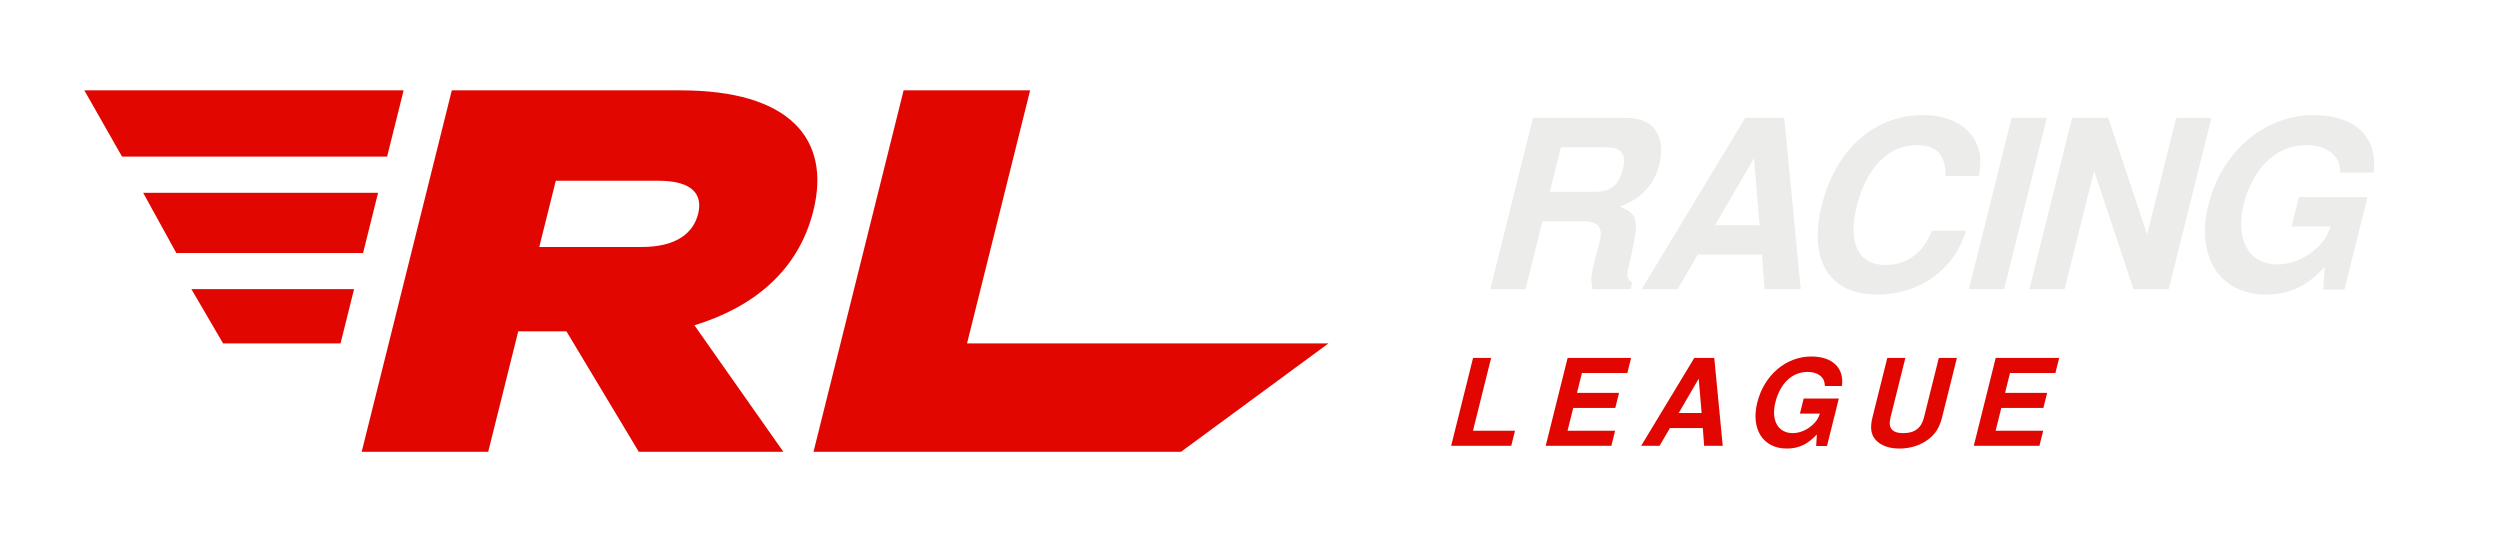
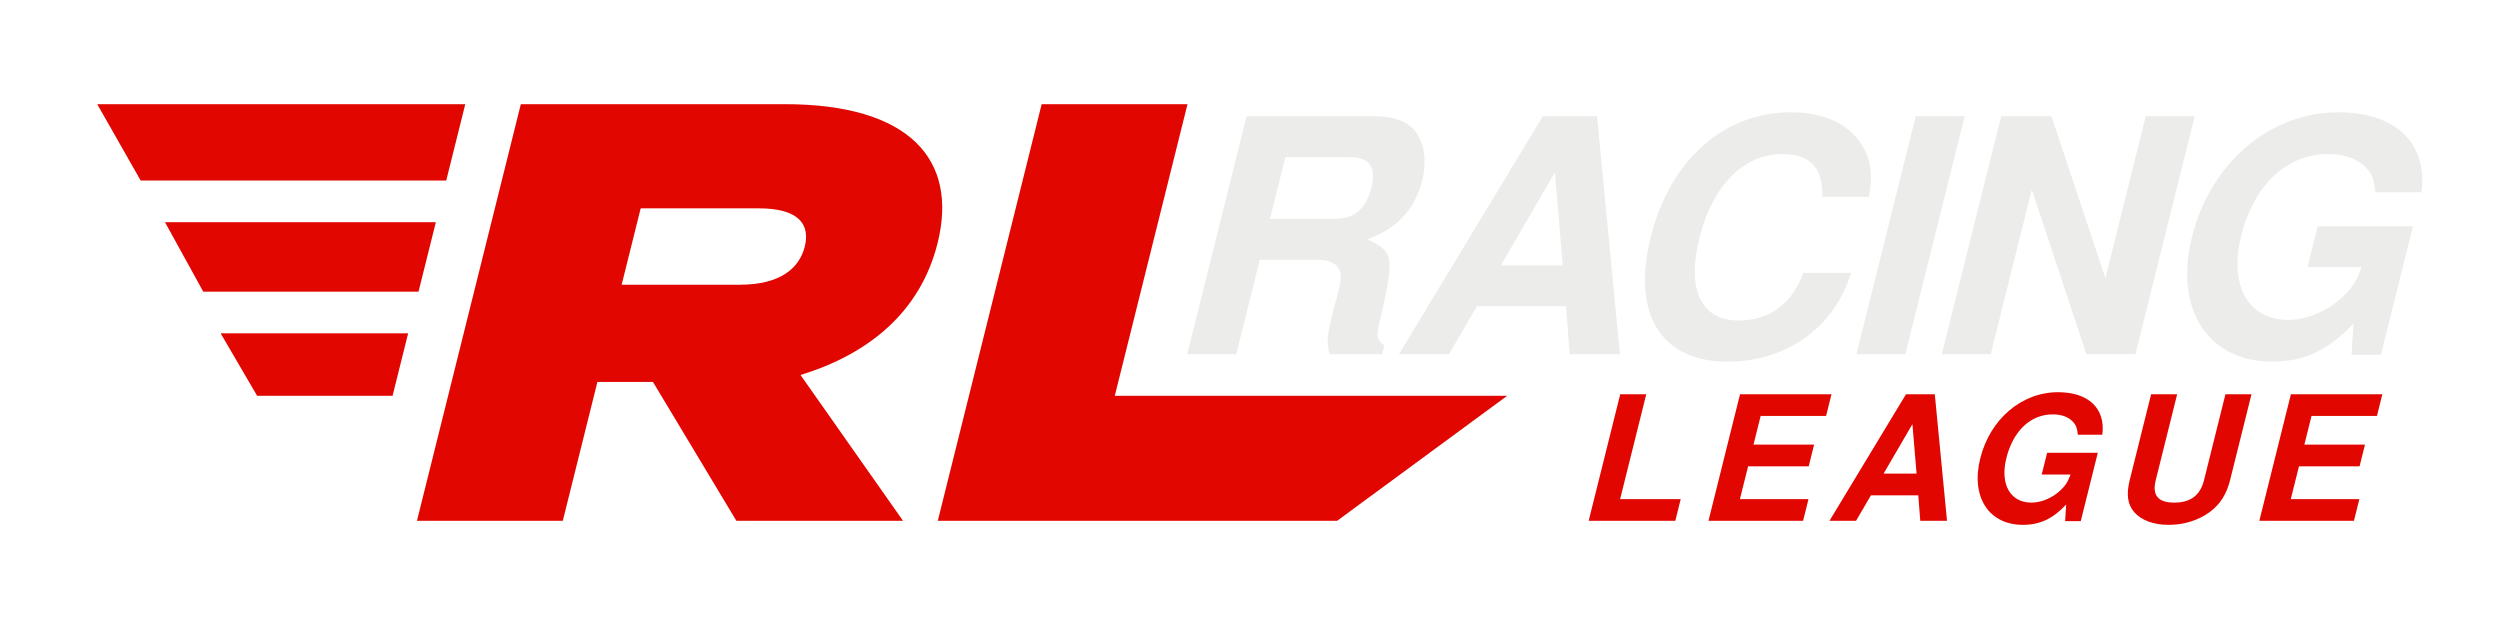
- <svg xmlns="http://www.w3.org/2000/svg" viewBox="0 0 830 180" width="830" height="180" role="img" aria-label="RL Racing League">
-   <g transform="translate(150 30) skewX(-14)" fill="#e10600">
-     <path d="M -16 0 H -122 L -104 22 H -16 Z" />
-     <path d="M -16 34 H -94 L -78 54 H -16 Z" />
-     <path d="M -16 66 H -70 L -55 84 H -16 Z" />
-     <path fill-rule="evenodd" d="M0 0 H76 C112 0 130 16 130 40 C130 60 118 72 100 78 L140 120 H92 L58 80 H42 V120 H0 Z       M42 30 V52 H76 C88 52 92 47 92 41 C92 35 88 30 76 30 Z" />
-     <path d="M150 0 H192 V84 H312 L272 120 H150 Z" />
-   </g>
-   <g transform="translate(505 30) skewX(-14)" font-family="'Helvetica Neue', Helvetica, Arial, sans-serif" font-weight="800">
-     <text x="0" y="66" font-size="78" letter-spacing="-2" fill="#ececea">RACING</text>
-     <text x="3" y="118" font-size="40" letter-spacing="7" fill="#e10600">LEAGUE</text>
+ <svg xmlns="http://www.w3.org/2000/svg" viewBox="0 0 720 180" width="720" height="180" role="img" aria-label="RL Racing League">
+   <g transform="translate(150 30) skewX(-14)">
+     <g fill="#e10600">
+       <path d="M -16 0 H -122 L -104 22 H -16 Z" />
+       <path d="M -16 34 H -94 L -78 54 H -16 Z" />
+       <path d="M -16 66 H -70 L -55 84 H -16 Z" />
+       <path fill-rule="evenodd" d="M0 0 H76 C112 0 130 16 130 40 C130 60 118 72 100 78 L140 120 H92 L58 80 H42 V120 H0 Z         M42 30 V52 H76 C88 52 92 47 92 41 C92 35 88 30 76 30 Z" />
+       <path d="M150 0 H192 V84 H305 L265 120 H150 Z" />
+     </g>
+     <g font-family="'Helvetica Neue', Helvetica, Arial, sans-serif" font-weight="800" text-anchor="end">
+       <text x="560" y="72" font-size="94" letter-spacing="-2" fill="#ececea">RACING</text>
+       <text x="560" y="120" font-size="50" letter-spacing="4" fill="#e10600">LEAGUE</text>
+     </g>
  </g>
</svg>
